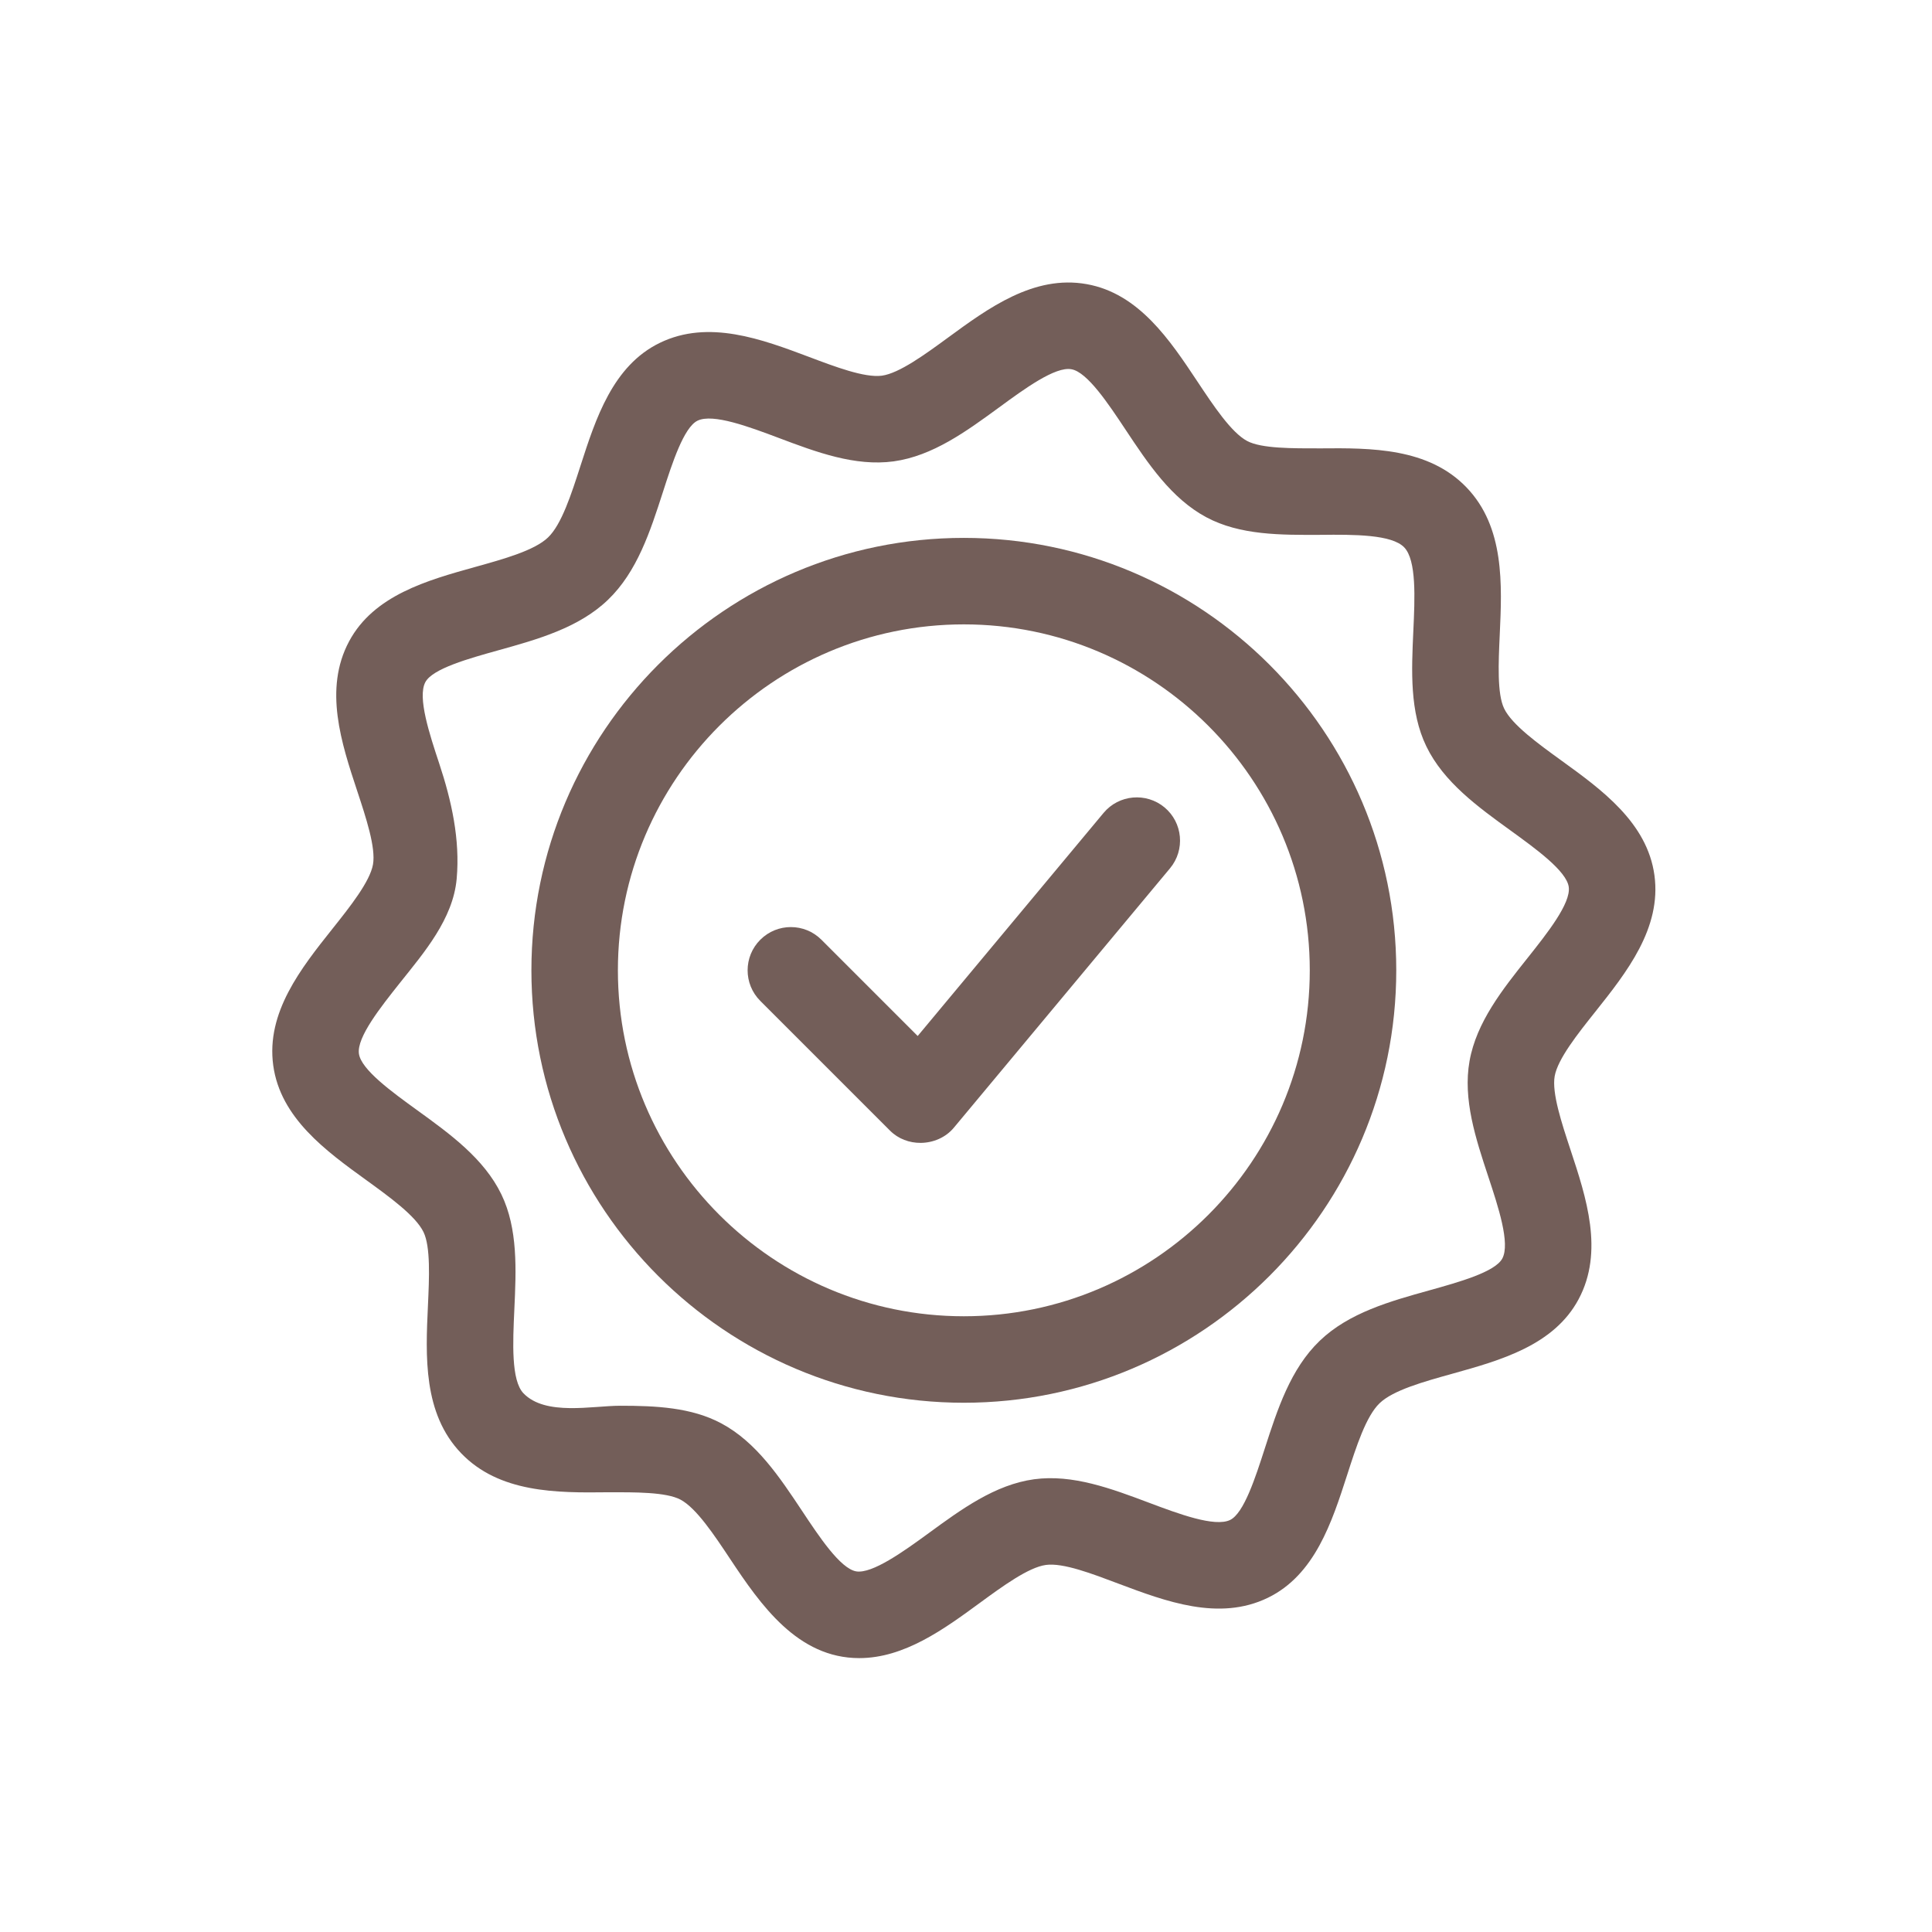
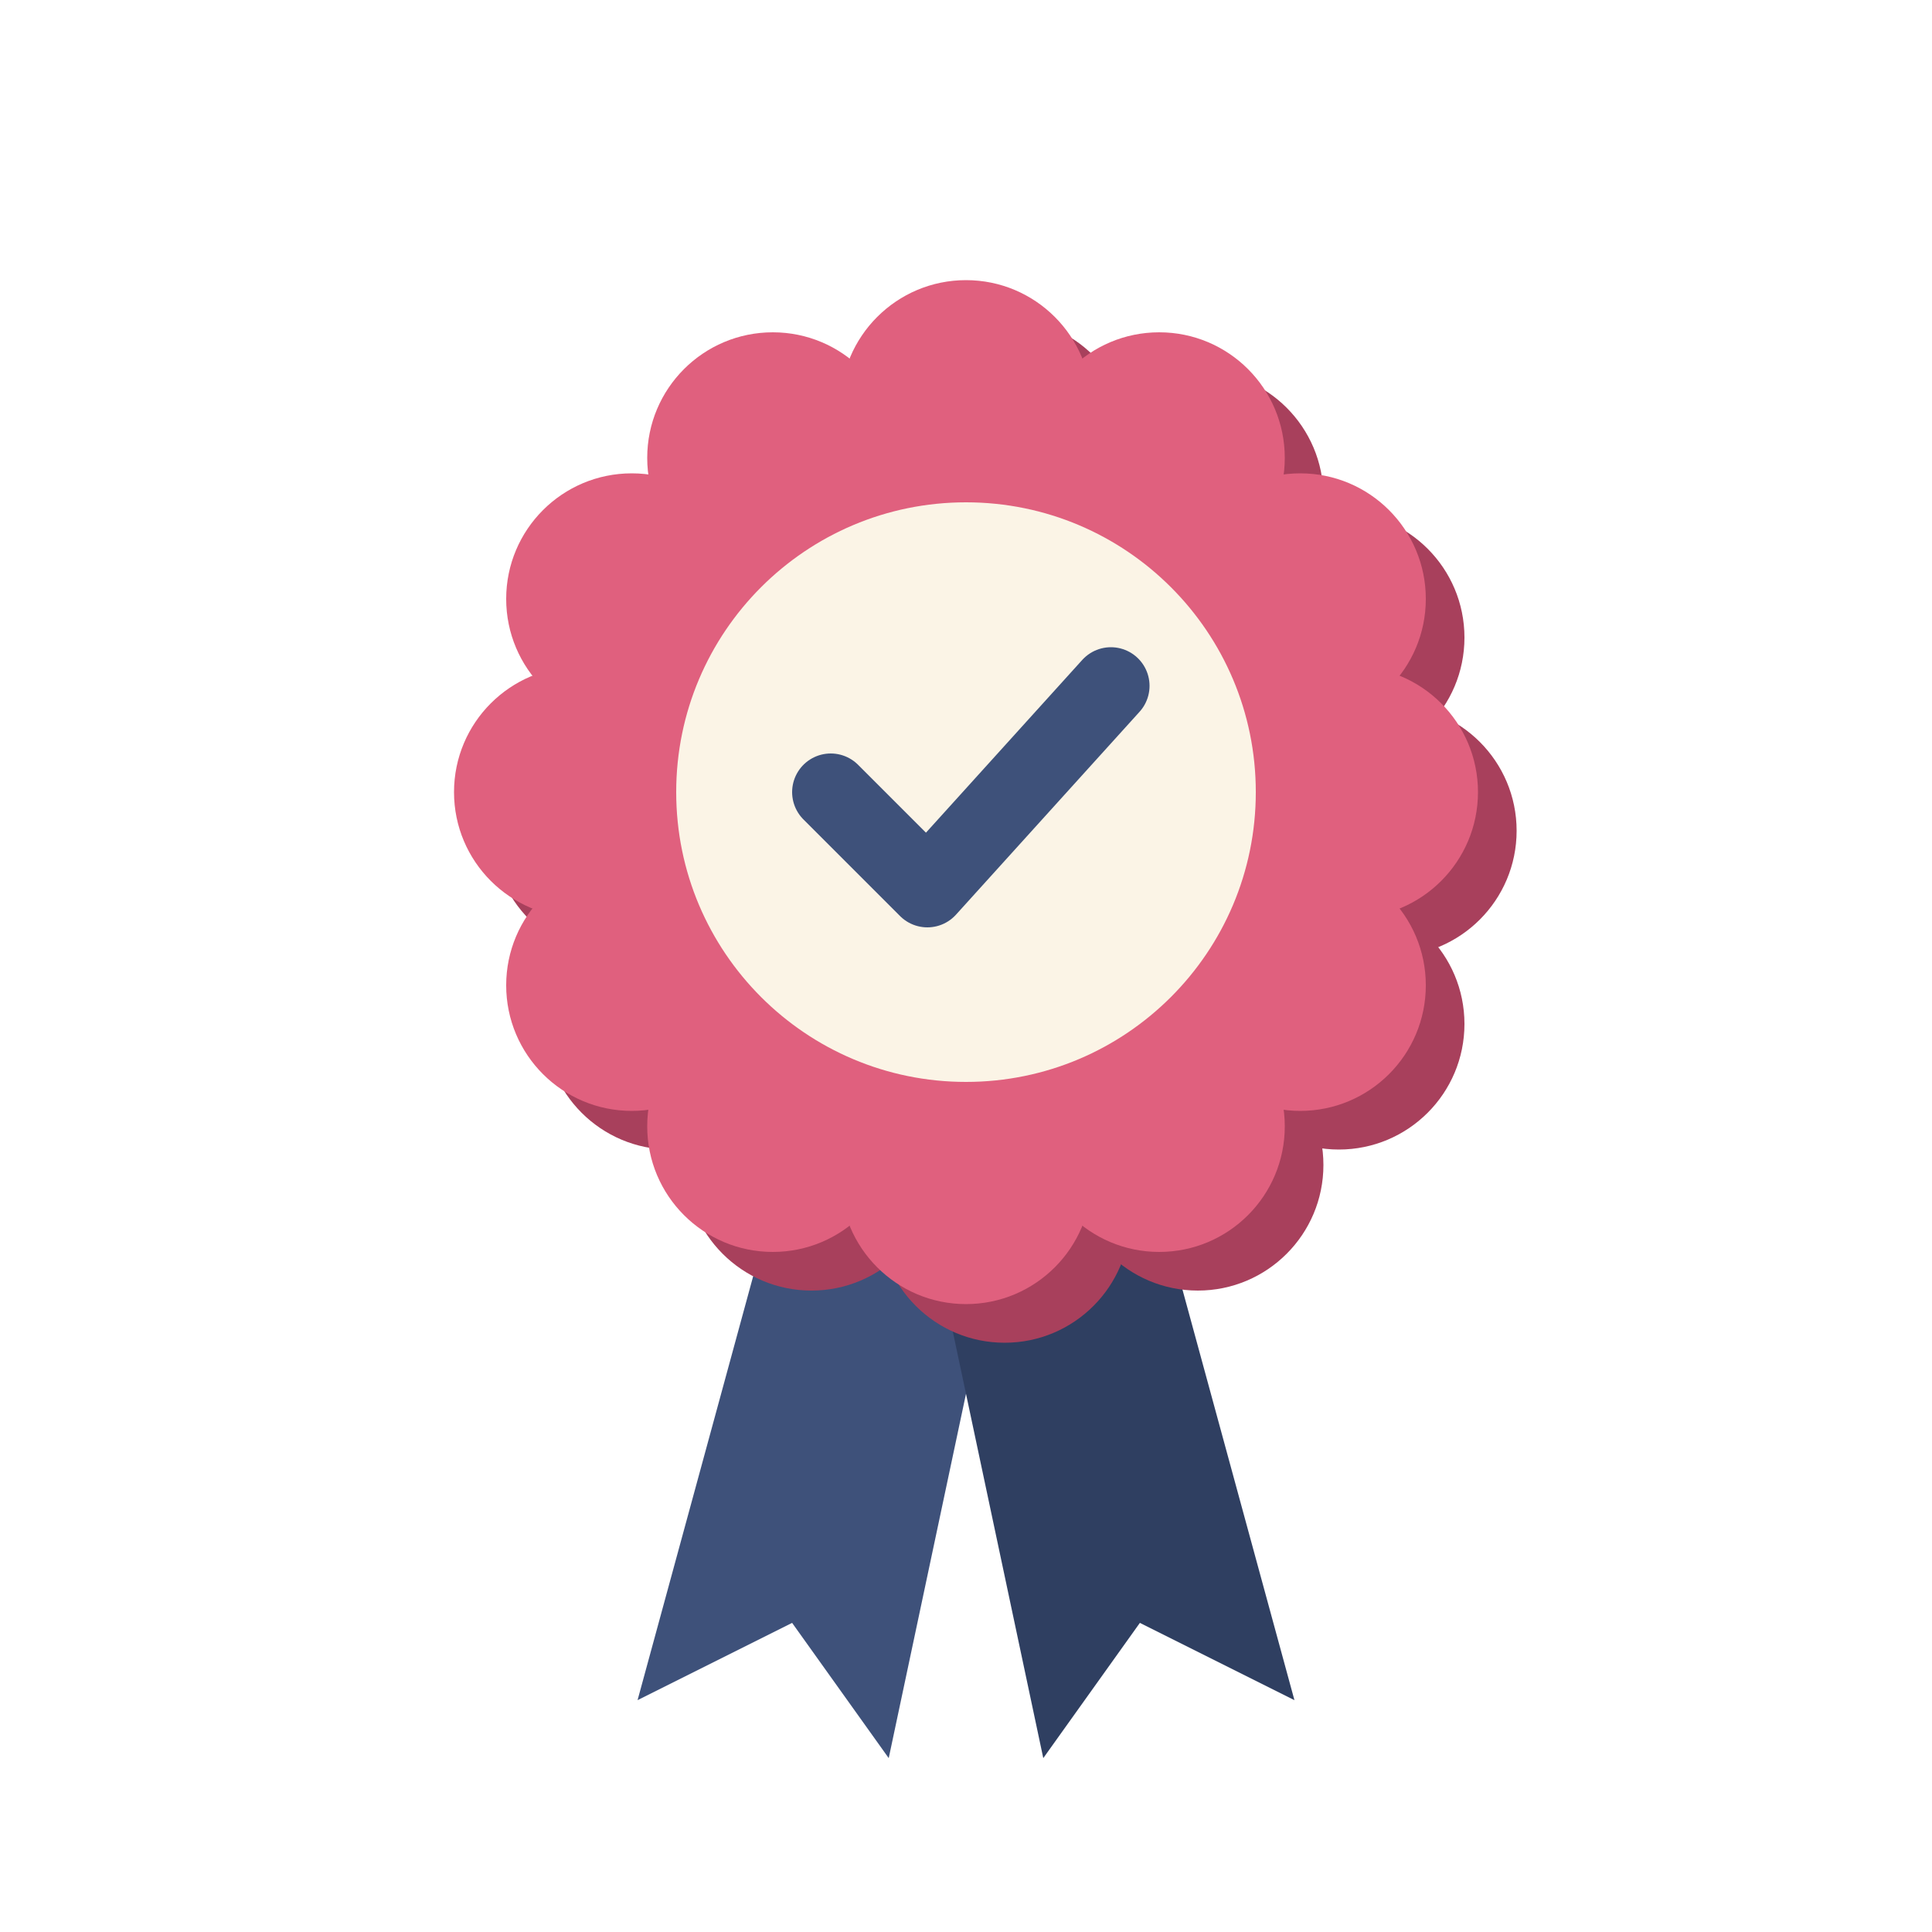
- <svg xmlns="http://www.w3.org/2000/svg" width="2000" zoomAndPan="magnify" viewBox="0 0 1500 1500" height="2000" preserveAspectRatio="xMidYMid meet" version="1.0">
-   <path fill="#735e59" d="M 667.121 1287.352 C 619.266 1287.352 590.562 1246.043 566.859 1210.336 C 554.598 1191.879 540.711 1170.926 528.383 1164.336 C 517.188 1158.371 492.875 1158.535 471.582 1158.598 C 432.203 1159.09 387.613 1159.125 357.992 1128.238 C 328.387 1097.418 330.434 1052.895 332.254 1013.582 C 333.238 992.207 334.352 967.977 328.812 956.566 C 322.715 943.977 302.352 929.254 284.387 916.238 C 253.141 893.648 217.73 868.008 212.141 827.191 C 206.5 786.012 233.859 751.617 257.992 721.258 C 271.68 704.074 287.188 684.566 289.582 671.191 C 291.895 658.141 284.156 634.766 277.336 614.109 C 265.074 577.059 251.172 535.027 271.039 497.945 C 290.203 462.109 331.91 450.504 368.73 440.242 C 391.484 433.914 415.008 427.355 425.516 417.258 C 436.008 407.191 443.516 383.914 450.762 361.422 C 462.484 325.094 475.777 283.879 512.32 266.176 C 550.172 247.816 591.613 263.387 628.156 277.125 C 648.484 284.797 671.219 293.422 684.68 291.684 C 698.172 289.816 718.27 275.125 736.008 262.145 C 767.301 239.227 802.711 213.258 843.695 220.602 C 884.27 227.816 908.449 264.242 929.777 296.371 C 942.039 314.832 955.926 335.781 968.254 342.371 C 979.434 348.34 1003.68 348.109 1025.055 348.109 C 1064.496 347.75 1109.039 347.617 1138.645 378.473 C 1168.25 409.289 1166.203 453.816 1164.383 493.125 C 1163.398 514.504 1162.285 538.734 1167.824 550.141 C 1173.922 562.734 1194.285 577.453 1212.25 590.469 C 1243.496 613.059 1278.906 638.699 1284.496 679.52 C 1290.137 720.699 1262.777 755.094 1238.645 785.453 C 1224.957 802.633 1209.449 822.141 1207.055 835.52 C 1204.742 848.566 1212.48 871.945 1219.301 892.602 C 1231.562 929.648 1245.465 971.684 1225.598 1008.766 C 1206.434 1044.602 1164.727 1056.207 1127.906 1066.469 C 1105.152 1072.797 1081.629 1079.355 1071.121 1089.453 C 1060.629 1099.516 1053.121 1122.797 1045.875 1145.289 C 1034.152 1181.617 1020.859 1222.828 984.316 1240.535 C 946.48 1258.895 905.023 1243.32 868.48 1229.582 C 848.137 1221.91 825.301 1213.125 811.957 1215.027 C 798.465 1216.895 778.367 1231.582 760.629 1244.566 C 733.008 1264.797 702.137 1287.352 667.121 1287.352 Z M 481.629 1091.418 C 509.105 1091.418 536.812 1092.664 560.074 1105.125 C 587.305 1119.715 605.352 1146.895 622.812 1173.188 C 636.008 1193.09 652.418 1217.812 664.73 1220.008 C 677.172 1222.043 701.547 1204.566 720.973 1190.371 C 746.32 1171.844 772.531 1152.664 802.828 1148.5 C 832.793 1144.434 862.926 1155.746 892.121 1166.73 C 914.859 1175.289 943.105 1185.844 955.039 1180.105 C 965.762 1174.926 974.742 1147.059 981.957 1124.664 C 991.777 1094.273 1001.906 1062.797 1024.629 1040.992 C 1047.316 1019.223 1079.137 1010.336 1109.891 1001.781 C 1132.562 995.453 1160.777 987.617 1166.398 977.09 C 1172.66 965.387 1163.172 936.73 1155.547 913.684 C 1145.762 884.074 1135.645 853.484 1140.957 823.746 C 1146.316 793.648 1166.531 768.207 1186.105 743.648 C 1201.07 724.797 1219.711 701.387 1217.973 688.633 C 1216.285 676.238 1192.219 658.863 1172.891 644.863 C 1147.316 626.371 1120.859 607.223 1107.398 579.453 C 1094.418 552.668 1095.891 520.832 1097.301 490.043 C 1098.5 464.242 1099.844 434.996 1090.219 424.961 C 1080.562 414.93 1051.301 414.961 1025.449 415.258 C 994.664 415.387 962.793 415.652 936.566 401.586 C 909.336 386.996 891.285 359.812 873.828 333.52 C 860.629 313.617 844.223 288.898 831.91 286.699 C 819.367 284.273 795.074 302.109 775.664 316.34 C 750.32 334.863 724.105 354.043 693.812 358.207 C 663.844 362.273 633.695 350.996 604.516 339.977 C 581.777 331.422 553.469 320.832 541.598 326.602 C 530.879 331.781 521.895 359.652 514.68 382.043 C 504.859 412.438 494.73 443.914 472.008 465.715 C 449.32 487.484 417.5 496.371 386.746 504.93 C 364.074 511.258 335.859 519.094 330.238 529.617 C 323.977 541.324 333.469 569.977 341.09 593.027 C 350.484 621.43 357.32 651.664 354.559 682.309 C 351.75 713.465 329.297 739.516 310.531 763.059 C 295.566 781.91 276.926 805.32 278.664 818.074 C 280.352 830.469 304.418 847.848 323.746 861.848 C 349.32 880.336 375.777 899.484 389.238 927.254 C 402.223 954.043 400.746 985.879 399.336 1016.664 C 398.141 1042.469 396.793 1071.715 406.418 1081.746 C 423.504 1099.5 459.703 1091.418 481.629 1091.418 Z M 481.629 1091.418 " fill-opacity="1" fill-rule="nonzero" />
-   <path fill="#735e59" d="M 748.32 1089.09 C 563.188 1089.09 412.582 938.469 412.582 753.355 C 412.582 568.242 563.188 417.617 748.32 417.617 C 933.449 417.617 1084.055 568.242 1084.055 753.355 C 1084.055 938.469 933.449 1089.09 748.32 1089.09 Z M 748.32 484.766 C 600.219 484.766 479.73 605.258 479.73 753.355 C 479.73 901.453 600.219 1021.945 748.32 1021.945 C 896.418 1021.945 1016.906 901.453 1016.906 753.355 C 1016.906 605.258 896.418 484.766 748.32 484.766 Z M 748.32 484.766 " fill-opacity="1" fill-rule="nonzero" />
-   <path fill="#735e59" d="M 714.746 887.332 C 706.133 887.375 697.473 884.297 691.008 877.812 L 590.285 777.094 C 577.172 763.977 577.172 742.73 590.285 729.617 C 603.402 716.504 624.648 716.504 637.762 729.617 L 712.484 804.34 L 856.828 631.125 C 868.695 616.895 889.875 615.027 904.105 626.832 C 918.352 638.699 920.27 659.879 908.398 674.141 C 908.398 674.141 740.715 875.367 740.531 875.582 C 734.16 883.23 724.484 887.277 714.746 887.332 Z M 714.746 887.332 " fill-opacity="1" fill-rule="nonzero" />
+ <svg xmlns="http://www.w3.org/2000/svg" viewBox="0 0 200 200">
+   <defs>
+     <g id="rosette">
+       <circle r="40" />
+       <circle cx="40" cy="0" r="13" />
+       <circle cx="34.6" cy="20" r="13" />
+       <circle cx="20" cy="34.6" r="13" />
+       <circle cx="0" cy="40" r="13" />
+       <circle cx="-20" cy="34.6" r="13" />
+       <circle cx="-34.6" cy="20" r="13" />
+       <circle cx="-40" cy="0" r="13" />
+       <circle cx="-34.6" cy="-20" r="13" />
+       <circle cx="-20" cy="-34.6" r="13" />
+       <circle cx="0" cy="-40" r="13" />
+       <circle cx="20" cy="-34.6" r="13" />
+       <circle cx="34.6" cy="-20" r="13" />
+     </g>
+   </defs>
+   <path d="M84 110 L66 176 L82 168 L92 182 L106 116 Z" fill="#3E517A" />
+   <path d="M116 110 L134 176 L118 168 L108 182 L94 116 Z" fill="#2F3F61" />
+   <use href="#rosette" transform="translate(104 86)" fill="#A8405C" />
+   <use href="#rosette" transform="translate(100 82)" fill="#E0607E" />
+   <circle cx="100" cy="82" r="30" fill="#FBF4E6" />
+   <path d="M86 82 L96 92 L115 71" fill="none" stroke="#3E517A" stroke-width="8" stroke-linecap="round" stroke-linejoin="round" />
</svg>
